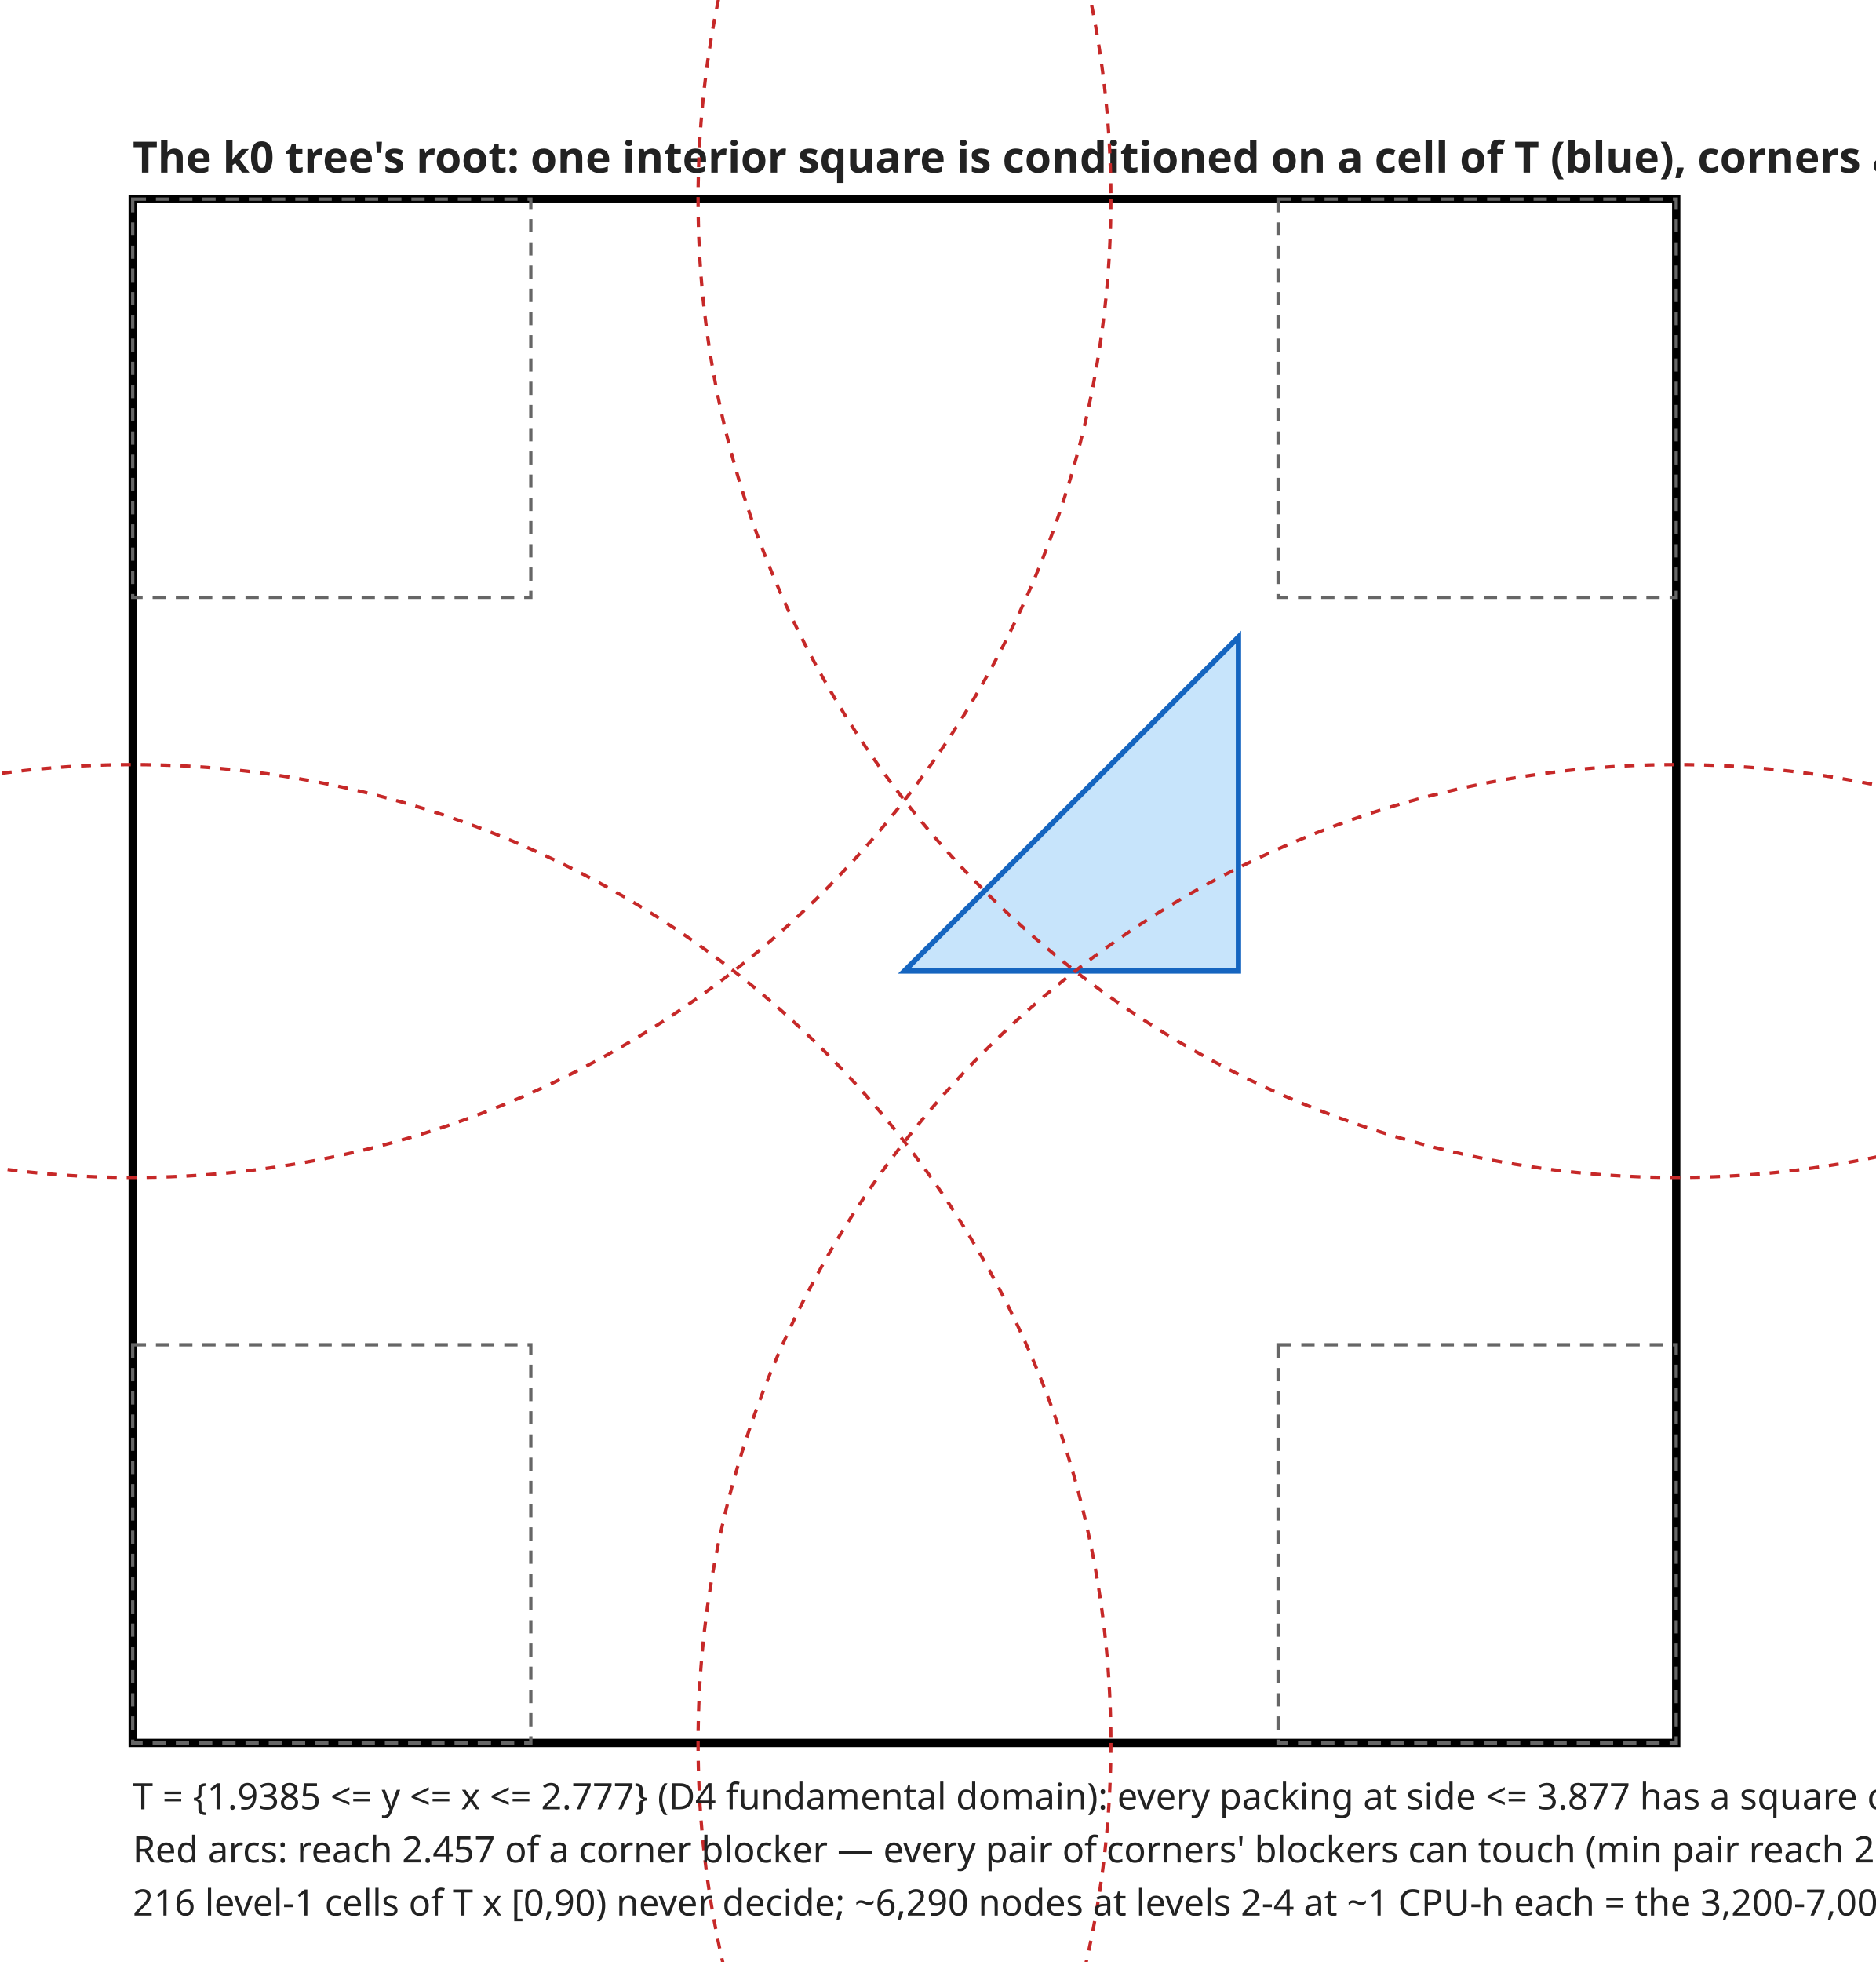
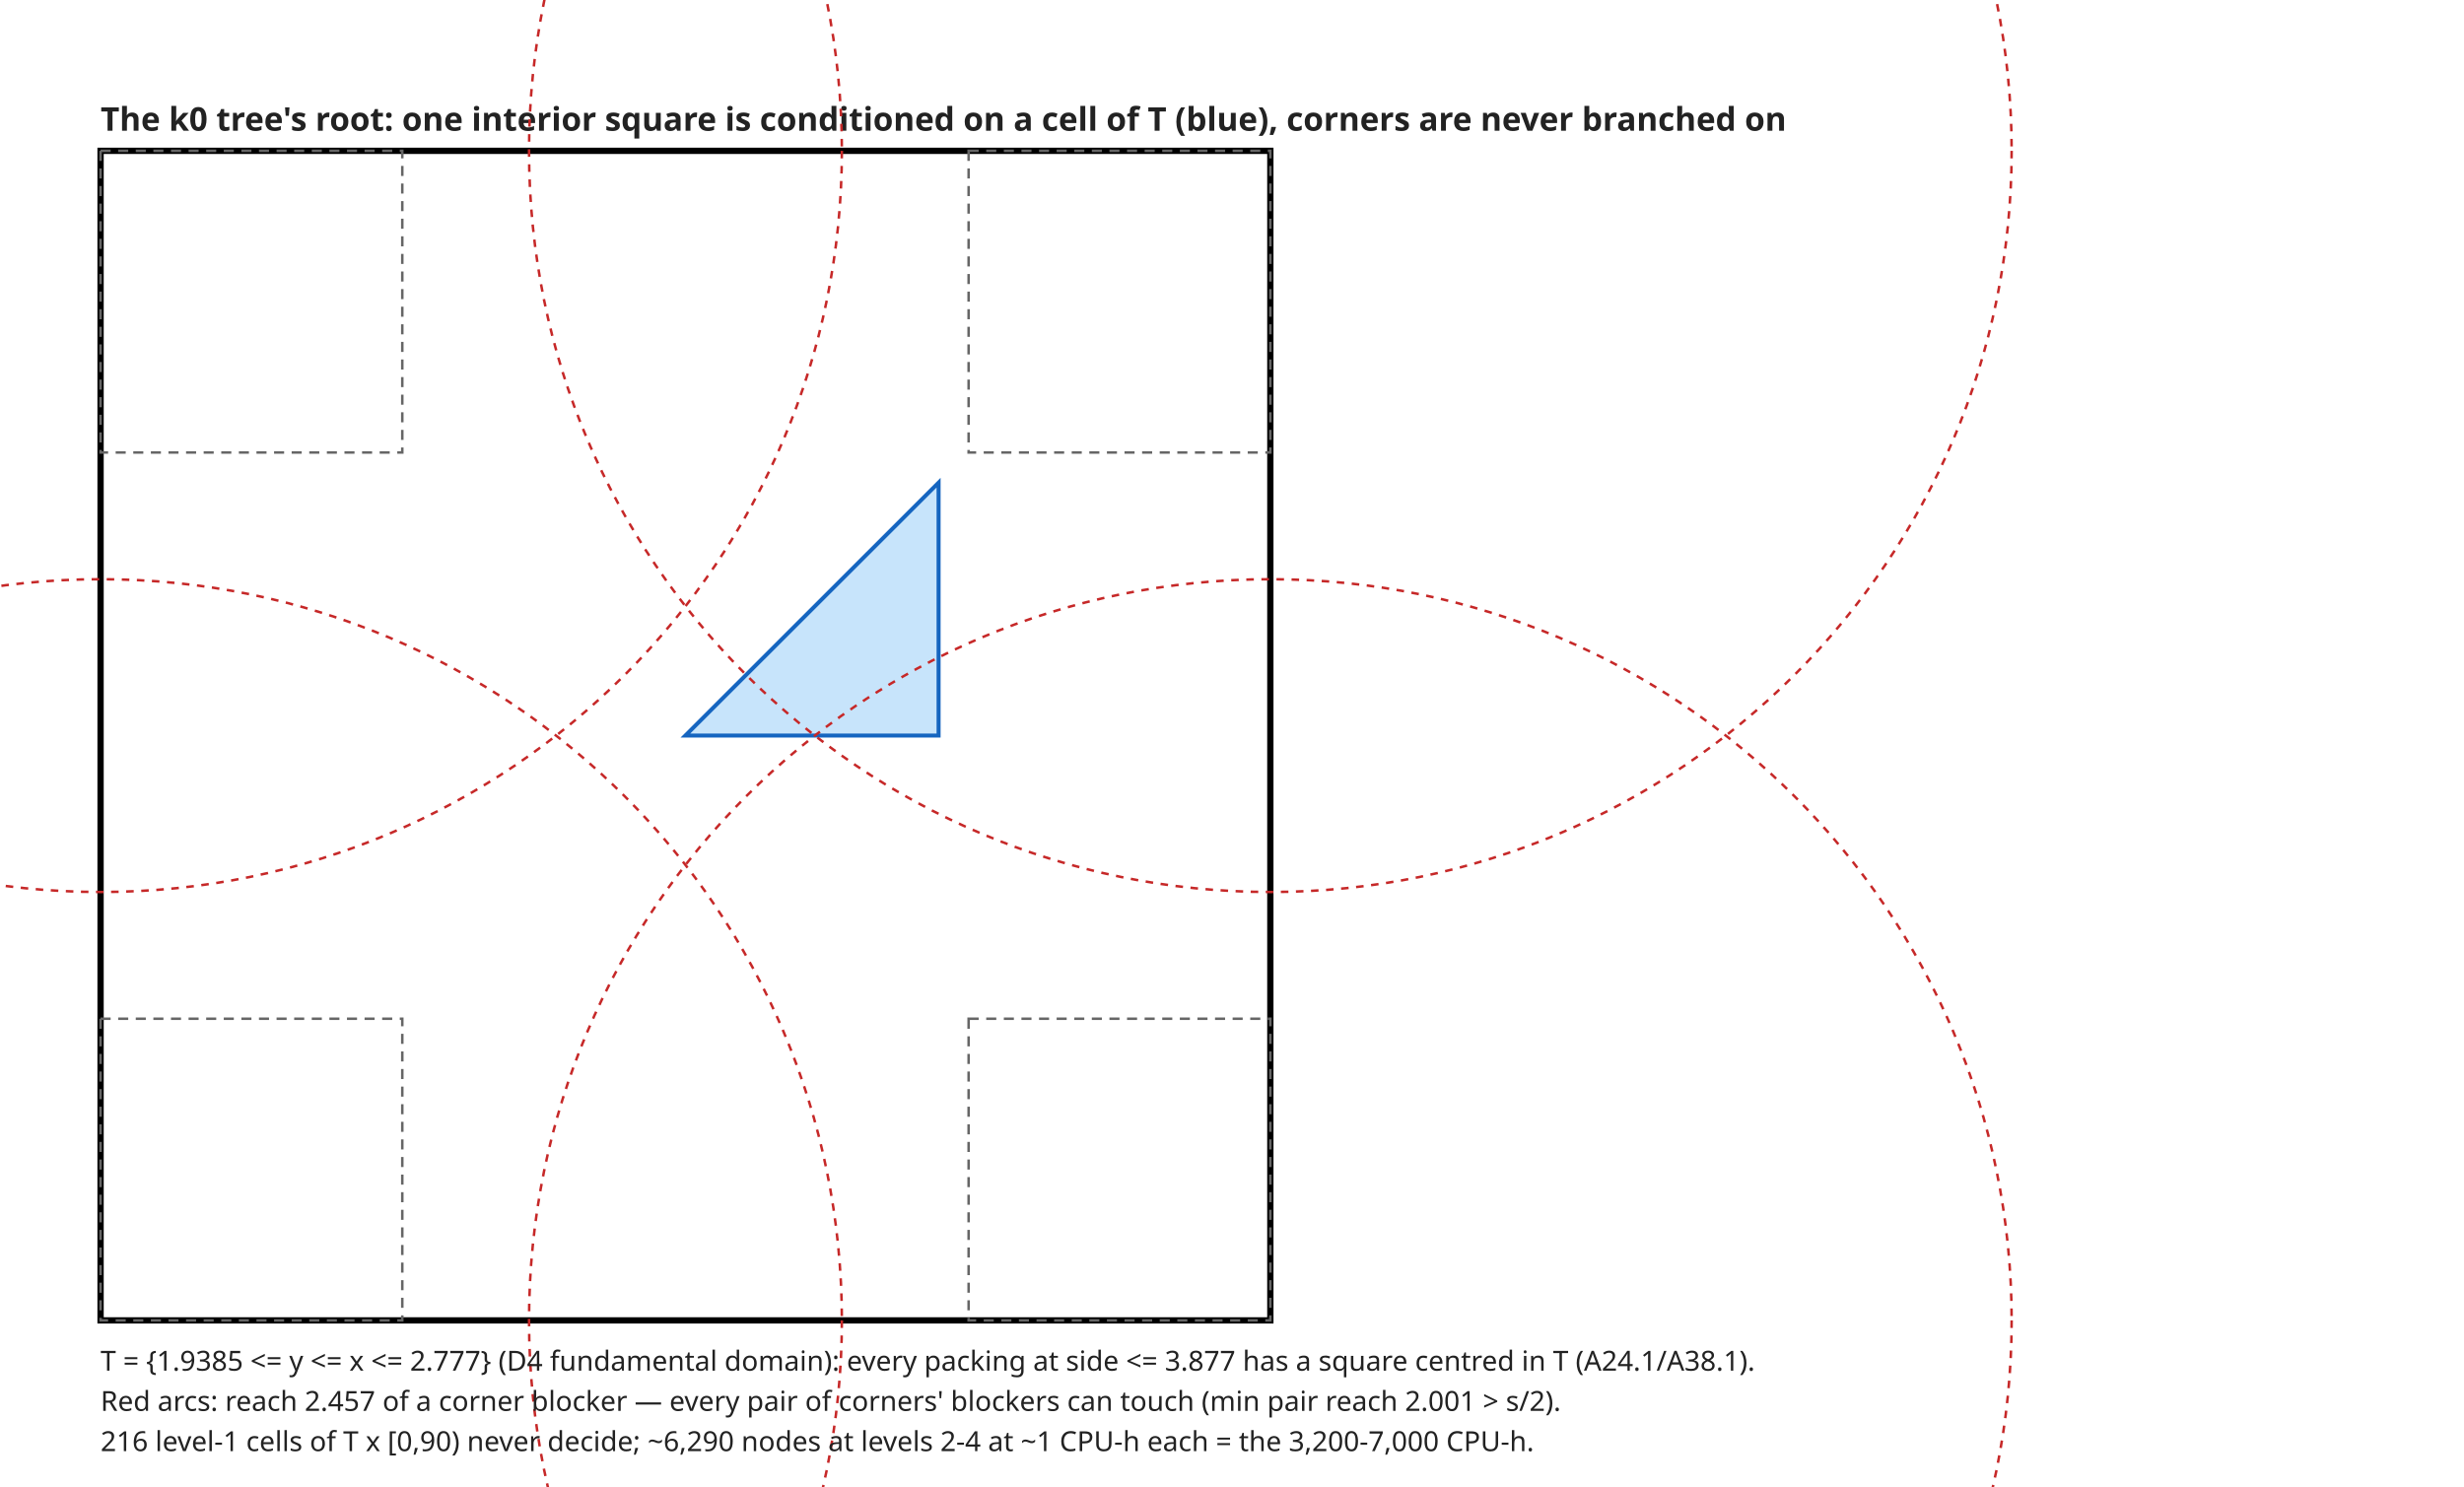
- <svg xmlns="http://www.w3.org/2000/svg" width="565.25" height="591.25" font-family="Segoe UI, sans-serif" style="background:#fff">
+ <svg xmlns="http://www.w3.org/2000/svg" width="980" height="591.25" font-family="Segoe UI, sans-serif" style="background:#fff">
  <rect x="40" y="60.0" width="465.25" height="465.25" fill="none" stroke="#000" stroke-width="2.5" />
  <rect x="40" y="405.25" width="120" height="120" fill="none" stroke="#666" stroke-width="1" stroke-dasharray="4,3" />
  <rect x="385.25" y="405.25" width="120" height="120" fill="none" stroke="#666" stroke-width="1" stroke-dasharray="4,3" />
  <rect x="40" y="60.0" width="120" height="120" fill="none" stroke="#666" stroke-width="1" stroke-dasharray="4,3" />
  <rect x="385.25" y="60.0" width="120" height="120" fill="none" stroke="#666" stroke-width="1" stroke-dasharray="4,3" />
  <text x="40" y="52.0" font-size="13" fill="#222" text-anchor="start" font-weight="bold">The k0 tree's root: one interior square is conditioned on a cell of T (blue), corners are never branched on</text>
  <polygon points="272.6,292.6 373.3,292.6 373.3,192.0" fill="#90caf9" fill-opacity="0.5" stroke="#1565c0" stroke-width="1.6" />
  <circle cx="40" cy="525.25" r="294.84" fill="none" stroke="#c62828" stroke-width="1" stroke-dasharray="3,3" />
  <circle cx="505.25" cy="525.25" r="294.84" fill="none" stroke="#c62828" stroke-width="1" stroke-dasharray="3,3" />
  <circle cx="40" cy="60.0" r="294.84" fill="none" stroke="#c62828" stroke-width="1" stroke-dasharray="3,3" />
  <circle cx="505.25" cy="60.0" r="294.84" fill="none" stroke="#c62828" stroke-width="1" stroke-dasharray="3,3" />
  <text x="40" y="545.25" font-size="11" fill="#222" text-anchor="start">T = {1.9385 &lt;= y &lt;= x &lt;= 2.777} (D4 fundamental domain): every packing at side &lt;= 3.877 has a square centred in T (A24.1/A38.1).</text>
  <text x="40" y="561.25" font-size="11" fill="#222" text-anchor="start">Red arcs: reach 2.457 of a corner blocker — every pair of corners' blockers can touch (min pair reach 2.001 &gt; s/2).</text>
  <text x="40" y="577.25" font-size="11" fill="#222" text-anchor="start">216 level-1 cells of T x [0,90) never decide; ~6,290 nodes at levels 2-4 at ~1 CPU-h each = the 3,200-7,000 CPU-h.</text>
</svg>
